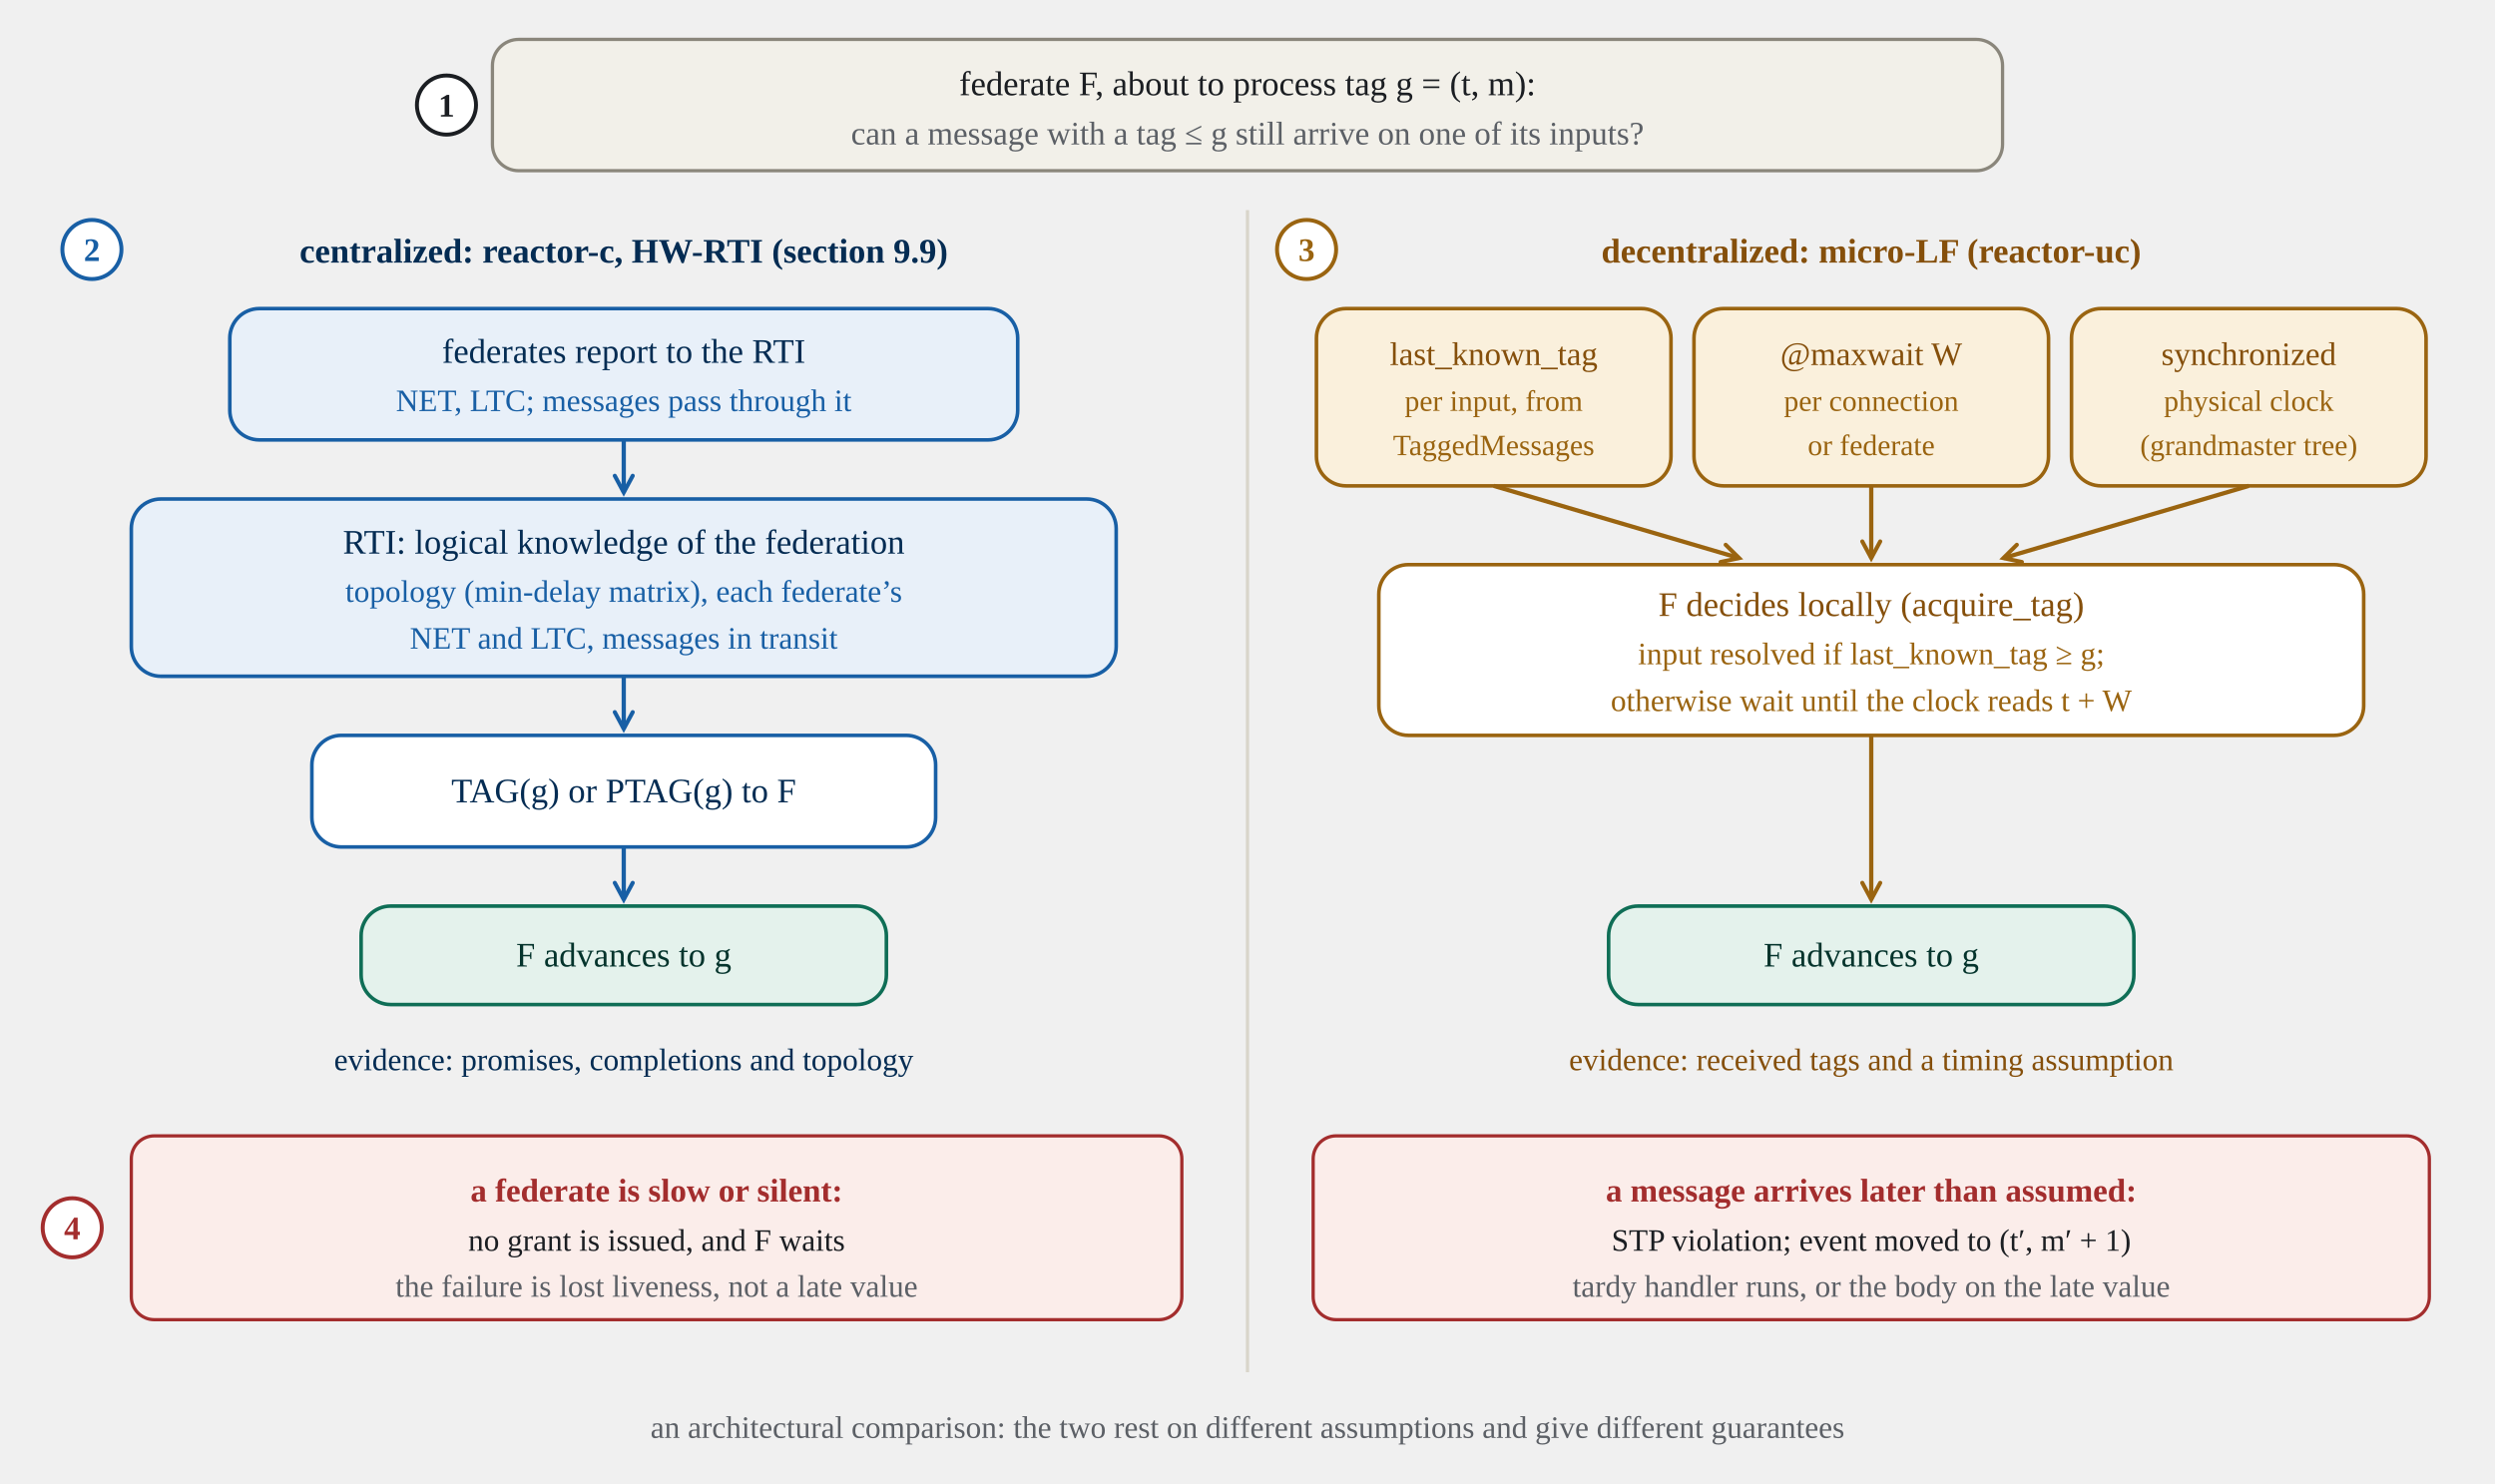
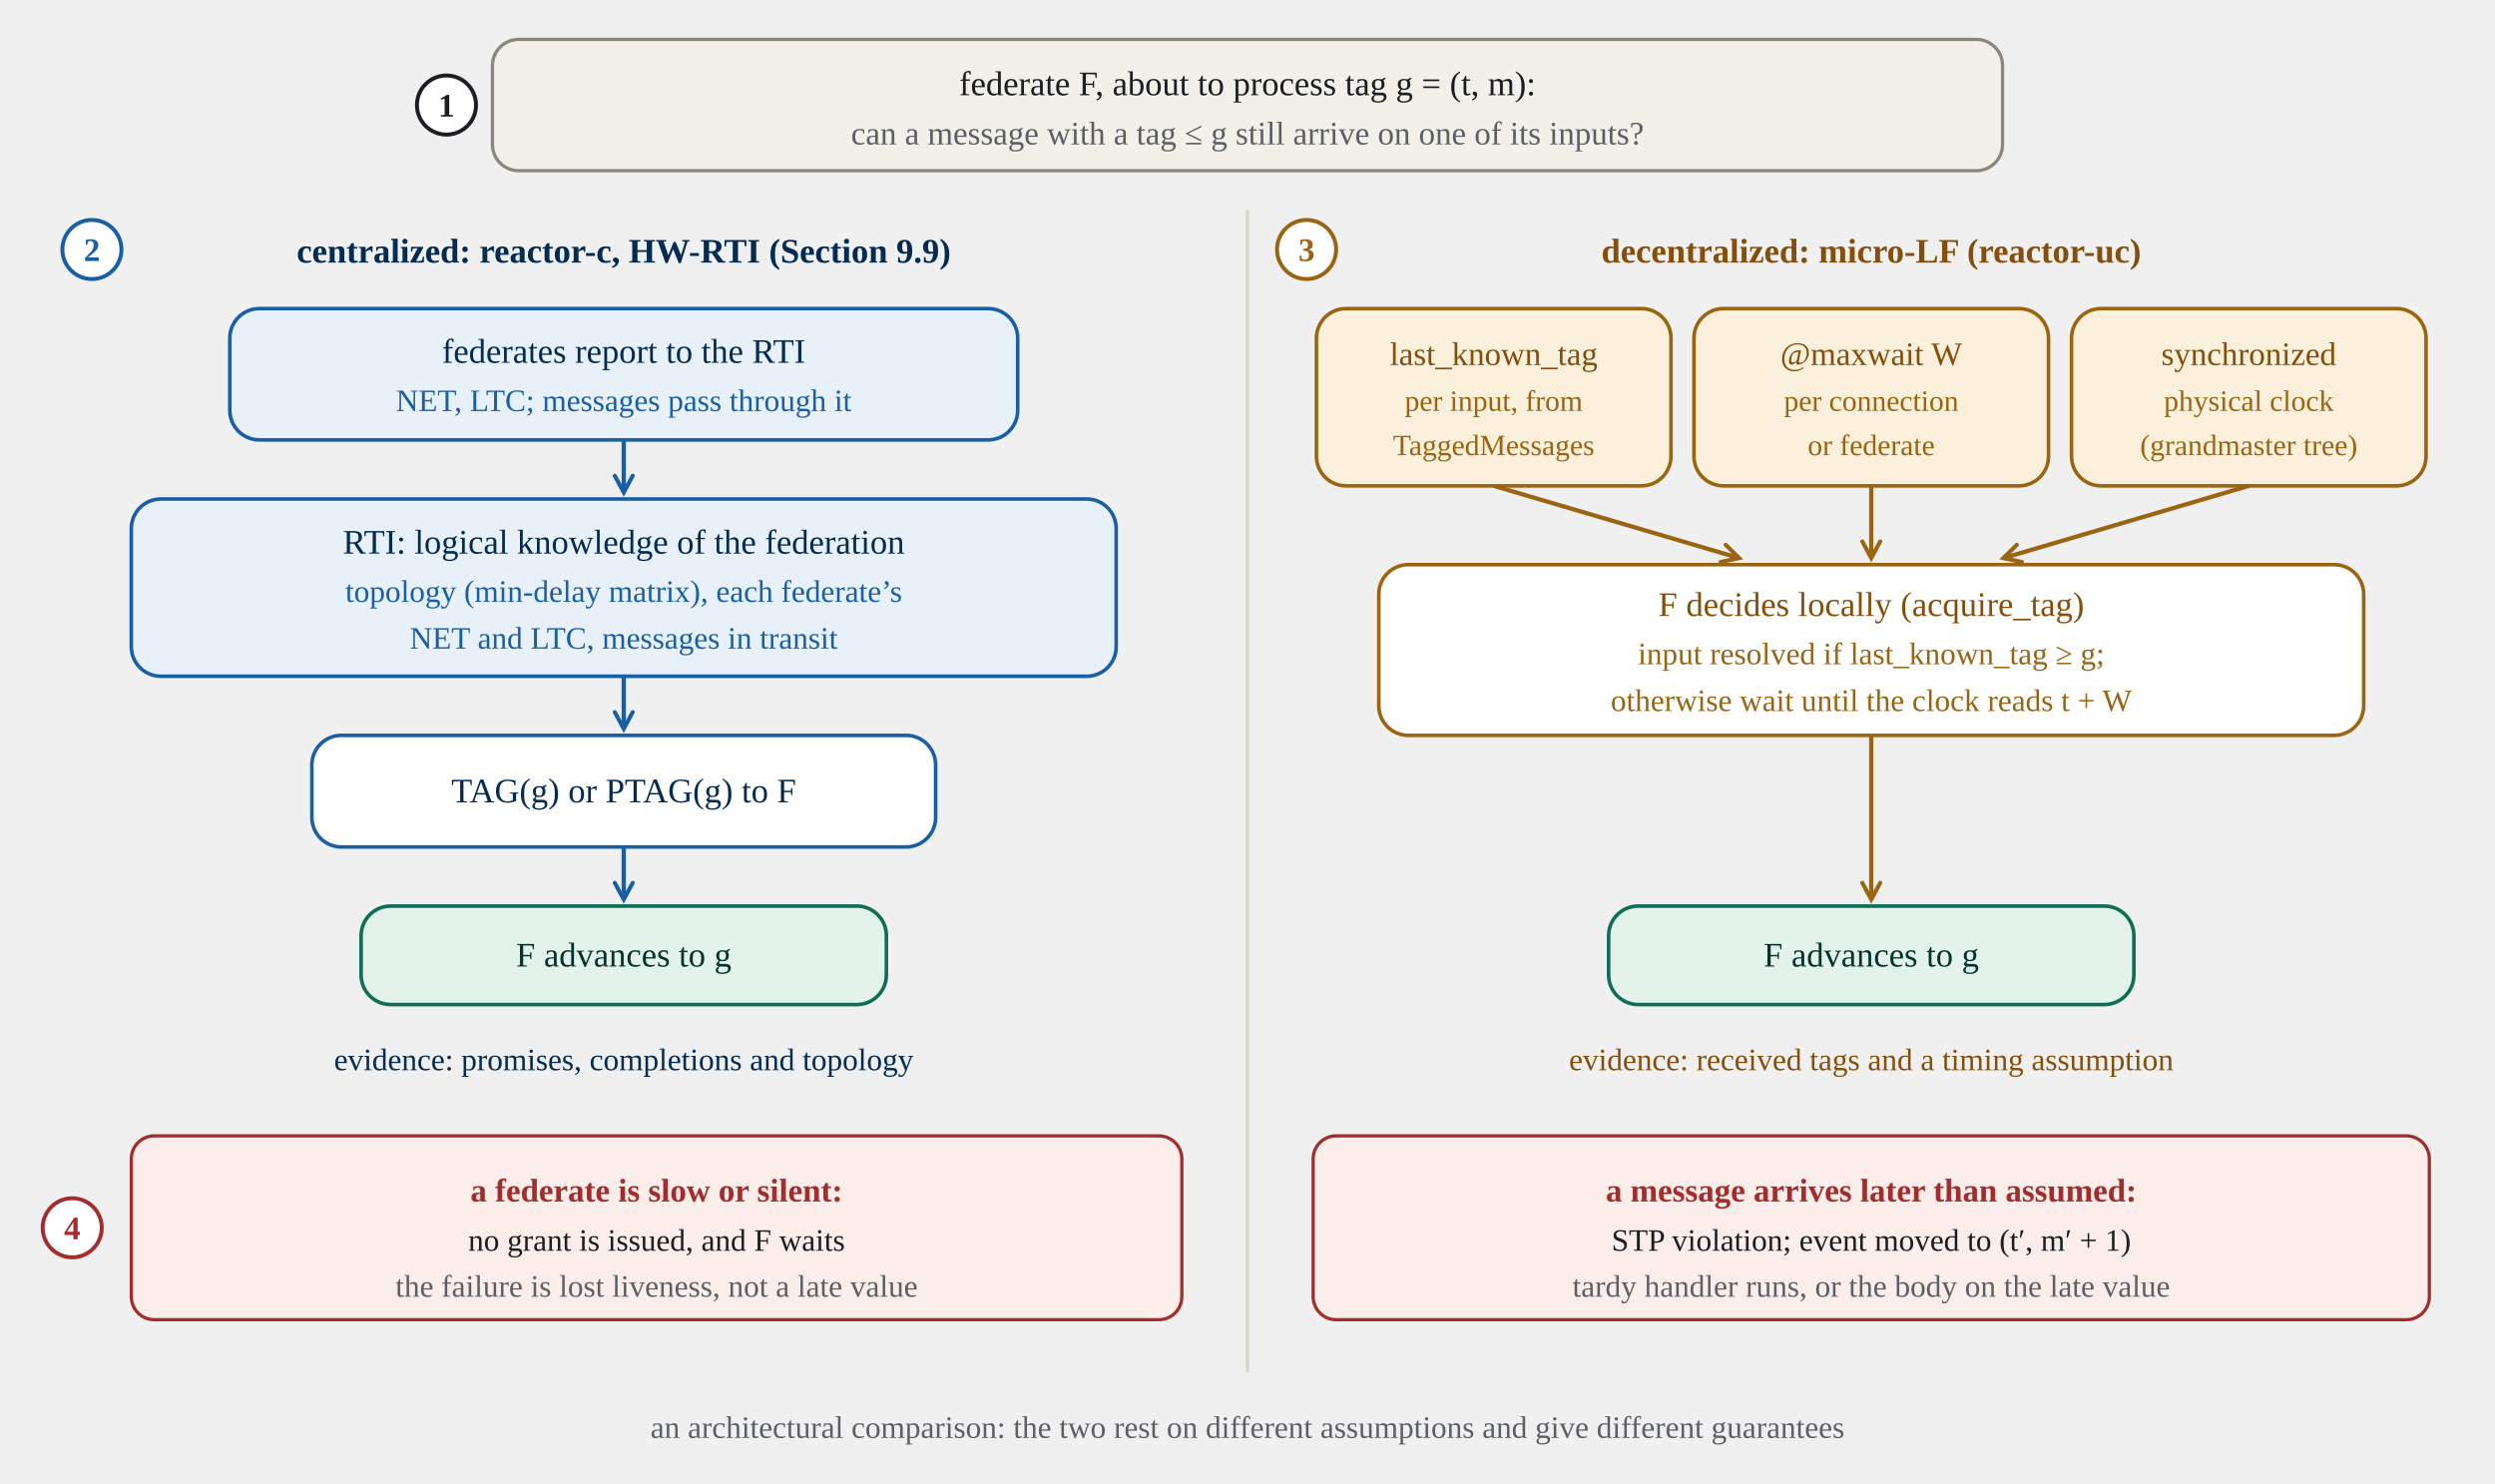
<svg xmlns="http://www.w3.org/2000/svg" viewBox="0 0 760 452" role="img" aria-label="Centralized and decentralized coordination compared: an RTI that issues grants from logical knowledge, and micro-LF federates that decide locally from received tags, maxwait and a synchronized clock" class="anim" style="--n:4">
  <defs>
    <marker id="mk-uc" viewBox="0 0 10 10" refX="8" refY="5" markerWidth="6" markerHeight="6" orient="auto-start-reverse">
      <path d="M1.5 1.5L8 5L1.5 8.5" fill="none" stroke="context-stroke" stroke-width="1.6" stroke-linecap="round" />
    </marker>
  </defs>
  <g class="st" style="--i:0">
    <circle cx="136" cy="32" r="9" fill="#fff" stroke="#1B1E22" stroke-width="1.2" />
    <text x="136" y="35.5" text-anchor="middle" class="svgtxt" font-size="10" fill="#1B1E22" font-weight="600">1</text>
    <rect x="150" y="12" width="460" height="40" rx="8" fill="#F2F0E9" stroke="#8A867B" stroke-width="1" />
    <text x="380" y="29" text-anchor="middle" class="svgtxt" font-size="10.5" fill="#1B1E22" font-weight="500">federate F, about to process tag g = (t, m):</text>
    <text x="380" y="44" text-anchor="middle" class="svgtxt" font-size="10" fill="#5C6066">can a message with a tag ≤ g still arrive on one of its inputs?</text>
  </g>
  <line x1="380" y1="64" x2="380" y2="418" stroke="#D9D5CA" stroke-width="1" />
  <g class="st" style="--i:1">
    <circle cx="28" cy="76" r="9" fill="#fff" stroke="#185FA5" stroke-width="1.2" />
    <text x="28" y="79.5" text-anchor="middle" class="svgtxt" font-size="10" fill="#185FA5" font-weight="600">2</text>
-     <text x="190" y="80" text-anchor="middle" class="svgtxt" font-size="10.5" fill="#042C53" font-weight="600">centralized: reactor-c, HW-RTI (section 9.9)</text>
+     <text x="190" y="80" text-anchor="middle" class="svgtxt" font-size="10.5" fill="#042C53" font-weight="600">centralized: reactor-c, HW-RTI (Section 9.9)</text>
    <rect x="70" y="94" width="240" height="40" rx="9" fill="#E8F0F9" stroke="#185FA5" stroke-width="1.1" />
    <text x="190.0" y="110.525" text-anchor="middle" class="svgtxt" font-size="10.5" fill="#042C53" font-weight="500">federates report to the RTI</text>
    <text x="190.0" y="125.225" text-anchor="middle" class="svgtxt" font-size="9.5" fill="#185FA5">NET, LTC; messages pass through it</text>
    <line x1="190" y1="134" x2="190" y2="150" stroke="#185FA5" stroke-width="1.3" marker-end="url(#mk-uc)" />
    <rect x="40" y="152" width="300" height="54" rx="9" fill="#E8F0F9" stroke="#185FA5" stroke-width="1.1" />
    <text x="190.0" y="168.638" text-anchor="middle" class="svgtxt" font-size="10.5" fill="#042C53" font-weight="500">RTI: logical knowledge of the federation</text>
    <text x="190.0" y="183.338" text-anchor="middle" class="svgtxt" font-size="9.5" fill="#185FA5">topology (min-delay matrix), each federate’s</text>
    <text x="190.0" y="197.588" text-anchor="middle" class="svgtxt" font-size="9.5" fill="#185FA5">NET and LTC, messages in transit</text>
    <line x1="190" y1="206" x2="190" y2="222" stroke="#185FA5" stroke-width="1.3" marker-end="url(#mk-uc)" />
    <rect x="95" y="224" width="190" height="34" rx="9" fill="#fff" stroke="#185FA5" stroke-width="1.1" />
    <text x="190.0" y="244.412" text-anchor="middle" class="svgtxt" font-size="10.5" fill="#042C53" font-weight="500">TAG(g) or PTAG(g) to F</text>
    <line x1="190" y1="258" x2="190" y2="274" stroke="#185FA5" stroke-width="1.3" marker-end="url(#mk-uc)" />
    <rect x="110" y="276" width="160" height="30" rx="9" fill="#E4F2EC" stroke="#0F6E56" stroke-width="1.1" />
    <text x="190.0" y="294.412" text-anchor="middle" class="svgtxt" font-size="10.5" fill="#04342C" font-weight="500">F advances to g</text>
    <text x="190" y="326" text-anchor="middle" class="svgtxt" font-size="9.5" fill="#042C53">evidence: promises, completions and topology</text>
  </g>
  <g class="st" style="--i:2">
    <circle cx="398" cy="76" r="9" fill="#fff" stroke="#9A6410" stroke-width="1.2" />
    <text x="398" y="79.5" text-anchor="middle" class="svgtxt" font-size="10" fill="#9A6410" font-weight="600">3</text>
    <text x="570" y="80" text-anchor="middle" class="svgtxt" font-size="10.5" fill="#854F0B" font-weight="600">decentralized: micro-LF (reactor-uc)</text>
    <rect x="401" y="94" width="108" height="54" rx="9" fill="#FAF0DC" stroke="#9A6410" stroke-width="1.1" />
    <text x="455.0" y="111.2" text-anchor="middle" class="svgtxt" font-size="10" fill="#854F0B" font-weight="500">last_known_tag</text>
    <text x="455.0" y="125.15" text-anchor="middle" class="svgtxt" font-size="9" fill="#9A6410">per input, from</text>
    <text x="455.0" y="138.65" text-anchor="middle" class="svgtxt" font-size="9" fill="#9A6410">TaggedMessages</text>
    <line x1="455" y1="148" x2="529.75" y2="170" stroke="#9A6410" stroke-width="1.3" marker-end="url(#mk-uc)" />
    <rect x="516" y="94" width="108" height="54" rx="9" fill="#FAF0DC" stroke="#9A6410" stroke-width="1.1" />
    <text x="570.0" y="111.2" text-anchor="middle" class="svgtxt" font-size="10" fill="#854F0B" font-weight="500">@maxwait W</text>
    <text x="570.0" y="125.15" text-anchor="middle" class="svgtxt" font-size="9" fill="#9A6410">per connection</text>
    <text x="570.0" y="138.65" text-anchor="middle" class="svgtxt" font-size="9" fill="#9A6410">or federate</text>
    <line x1="570" y1="148" x2="570.0" y2="170" stroke="#9A6410" stroke-width="1.3" marker-end="url(#mk-uc)" />
    <rect x="631" y="94" width="108" height="54" rx="9" fill="#FAF0DC" stroke="#9A6410" stroke-width="1.1" />
    <text x="685.0" y="111.2" text-anchor="middle" class="svgtxt" font-size="10" fill="#854F0B" font-weight="500">synchronized</text>
    <text x="685.0" y="125.15" text-anchor="middle" class="svgtxt" font-size="9" fill="#9A6410">physical clock</text>
    <text x="685.0" y="138.65" text-anchor="middle" class="svgtxt" font-size="9" fill="#9A6410">(grandmaster tree)</text>
    <line x1="685" y1="148" x2="610.25" y2="170" stroke="#9A6410" stroke-width="1.3" marker-end="url(#mk-uc)" />
    <rect x="420" y="172" width="300" height="52" rx="9" fill="#fff" stroke="#9A6410" stroke-width="1.1" />
    <text x="570.0" y="187.638" text-anchor="middle" class="svgtxt" font-size="10.5" fill="#854F0B" font-weight="500">F decides locally (acquire_tag)</text>
    <text x="570.0" y="202.338" text-anchor="middle" class="svgtxt" font-size="9.5" fill="#9A6410">input resolved if last_known_tag ≥ g;</text>
    <text x="570.0" y="216.588" text-anchor="middle" class="svgtxt" font-size="9.5" fill="#9A6410">otherwise wait until the clock reads t + W</text>
    <line x1="570" y1="224" x2="570" y2="274" stroke="#9A6410" stroke-width="1.3" marker-end="url(#mk-uc)" />
    <rect x="490" y="276" width="160" height="30" rx="9" fill="#E4F2EC" stroke="#0F6E56" stroke-width="1.1" />
    <text x="570.0" y="294.412" text-anchor="middle" class="svgtxt" font-size="10.5" fill="#04342C" font-weight="500">F advances to g</text>
    <text x="570" y="326" text-anchor="middle" class="svgtxt" font-size="9.5" fill="#854F0B">evidence: received tags and a timing assumption</text>
  </g>
  <g class="st" style="--i:3">
    <circle cx="22" cy="374" r="9" fill="#fff" stroke="#A32D2D" stroke-width="1.2" />
    <text x="22" y="377.5" text-anchor="middle" class="svgtxt" font-size="10" fill="#A32D2D" font-weight="600">4</text>
    <rect x="40" y="346" width="320" height="56" rx="7" fill="#FBEDEA" stroke="#A32D2D" stroke-width="1" />
    <text x="200" y="366" text-anchor="middle" class="svgtxt" font-size="10" fill="#A32D2D" font-weight="600">a federate is slow or silent:</text>
    <text x="200" y="381" text-anchor="middle" class="svgtxt" font-size="9.5" fill="#1B1E22">no grant is issued, and F waits</text>
    <text x="200" y="395" text-anchor="middle" class="svgtxt" font-size="9.5" fill="#5C6066">the failure is lost liveness, not a late value</text>
    <rect x="400" y="346" width="340" height="56" rx="7" fill="#FBEDEA" stroke="#A32D2D" stroke-width="1" />
    <text x="570" y="366" text-anchor="middle" class="svgtxt" font-size="10" fill="#A32D2D" font-weight="600">a message arrives later than assumed:</text>
    <text x="570" y="381" text-anchor="middle" class="svgtxt" font-size="9.5" fill="#1B1E22">STP violation; event moved to (t′, m′ + 1)</text>
    <text x="570" y="395" text-anchor="middle" class="svgtxt" font-size="9.5" fill="#5C6066">tardy handler runs, or the body on the late value</text>
  </g>
  <text x="380.0" y="438" text-anchor="middle" class="svgtxt" font-size="9.5" fill="#5C6066">an architectural comparison: the two rest on different assumptions and give different guarantees</text>
</svg>
